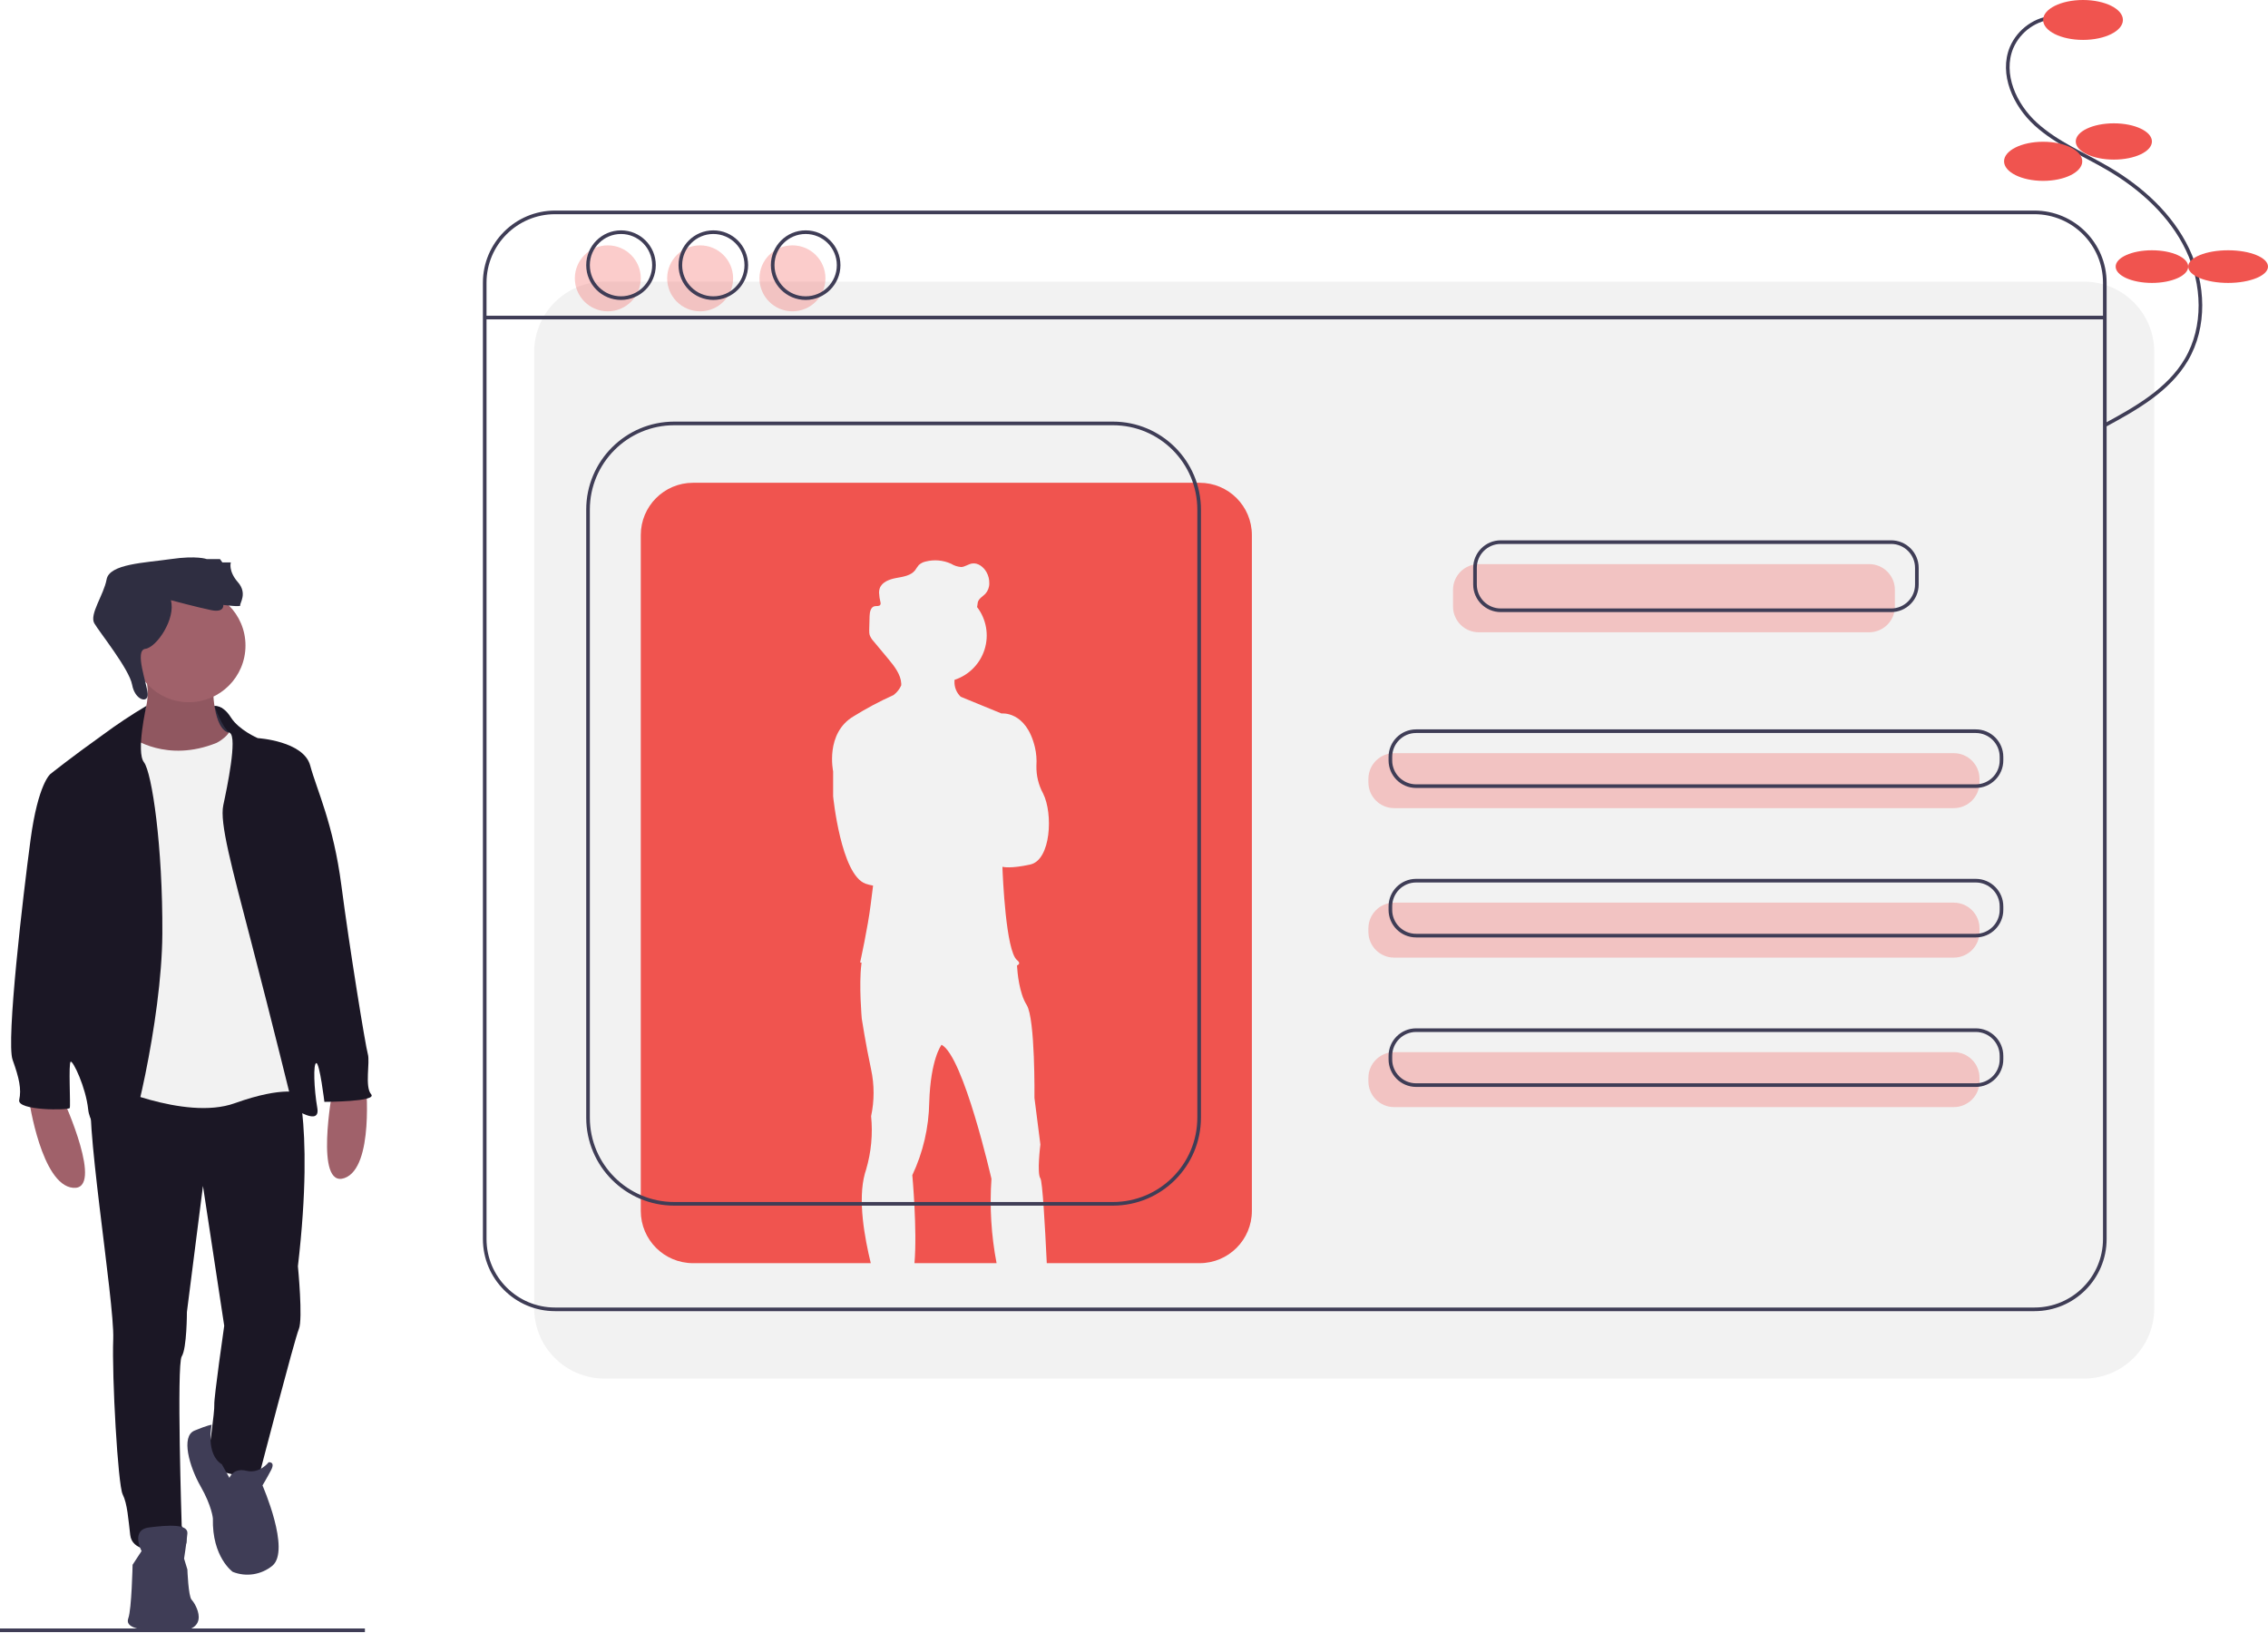
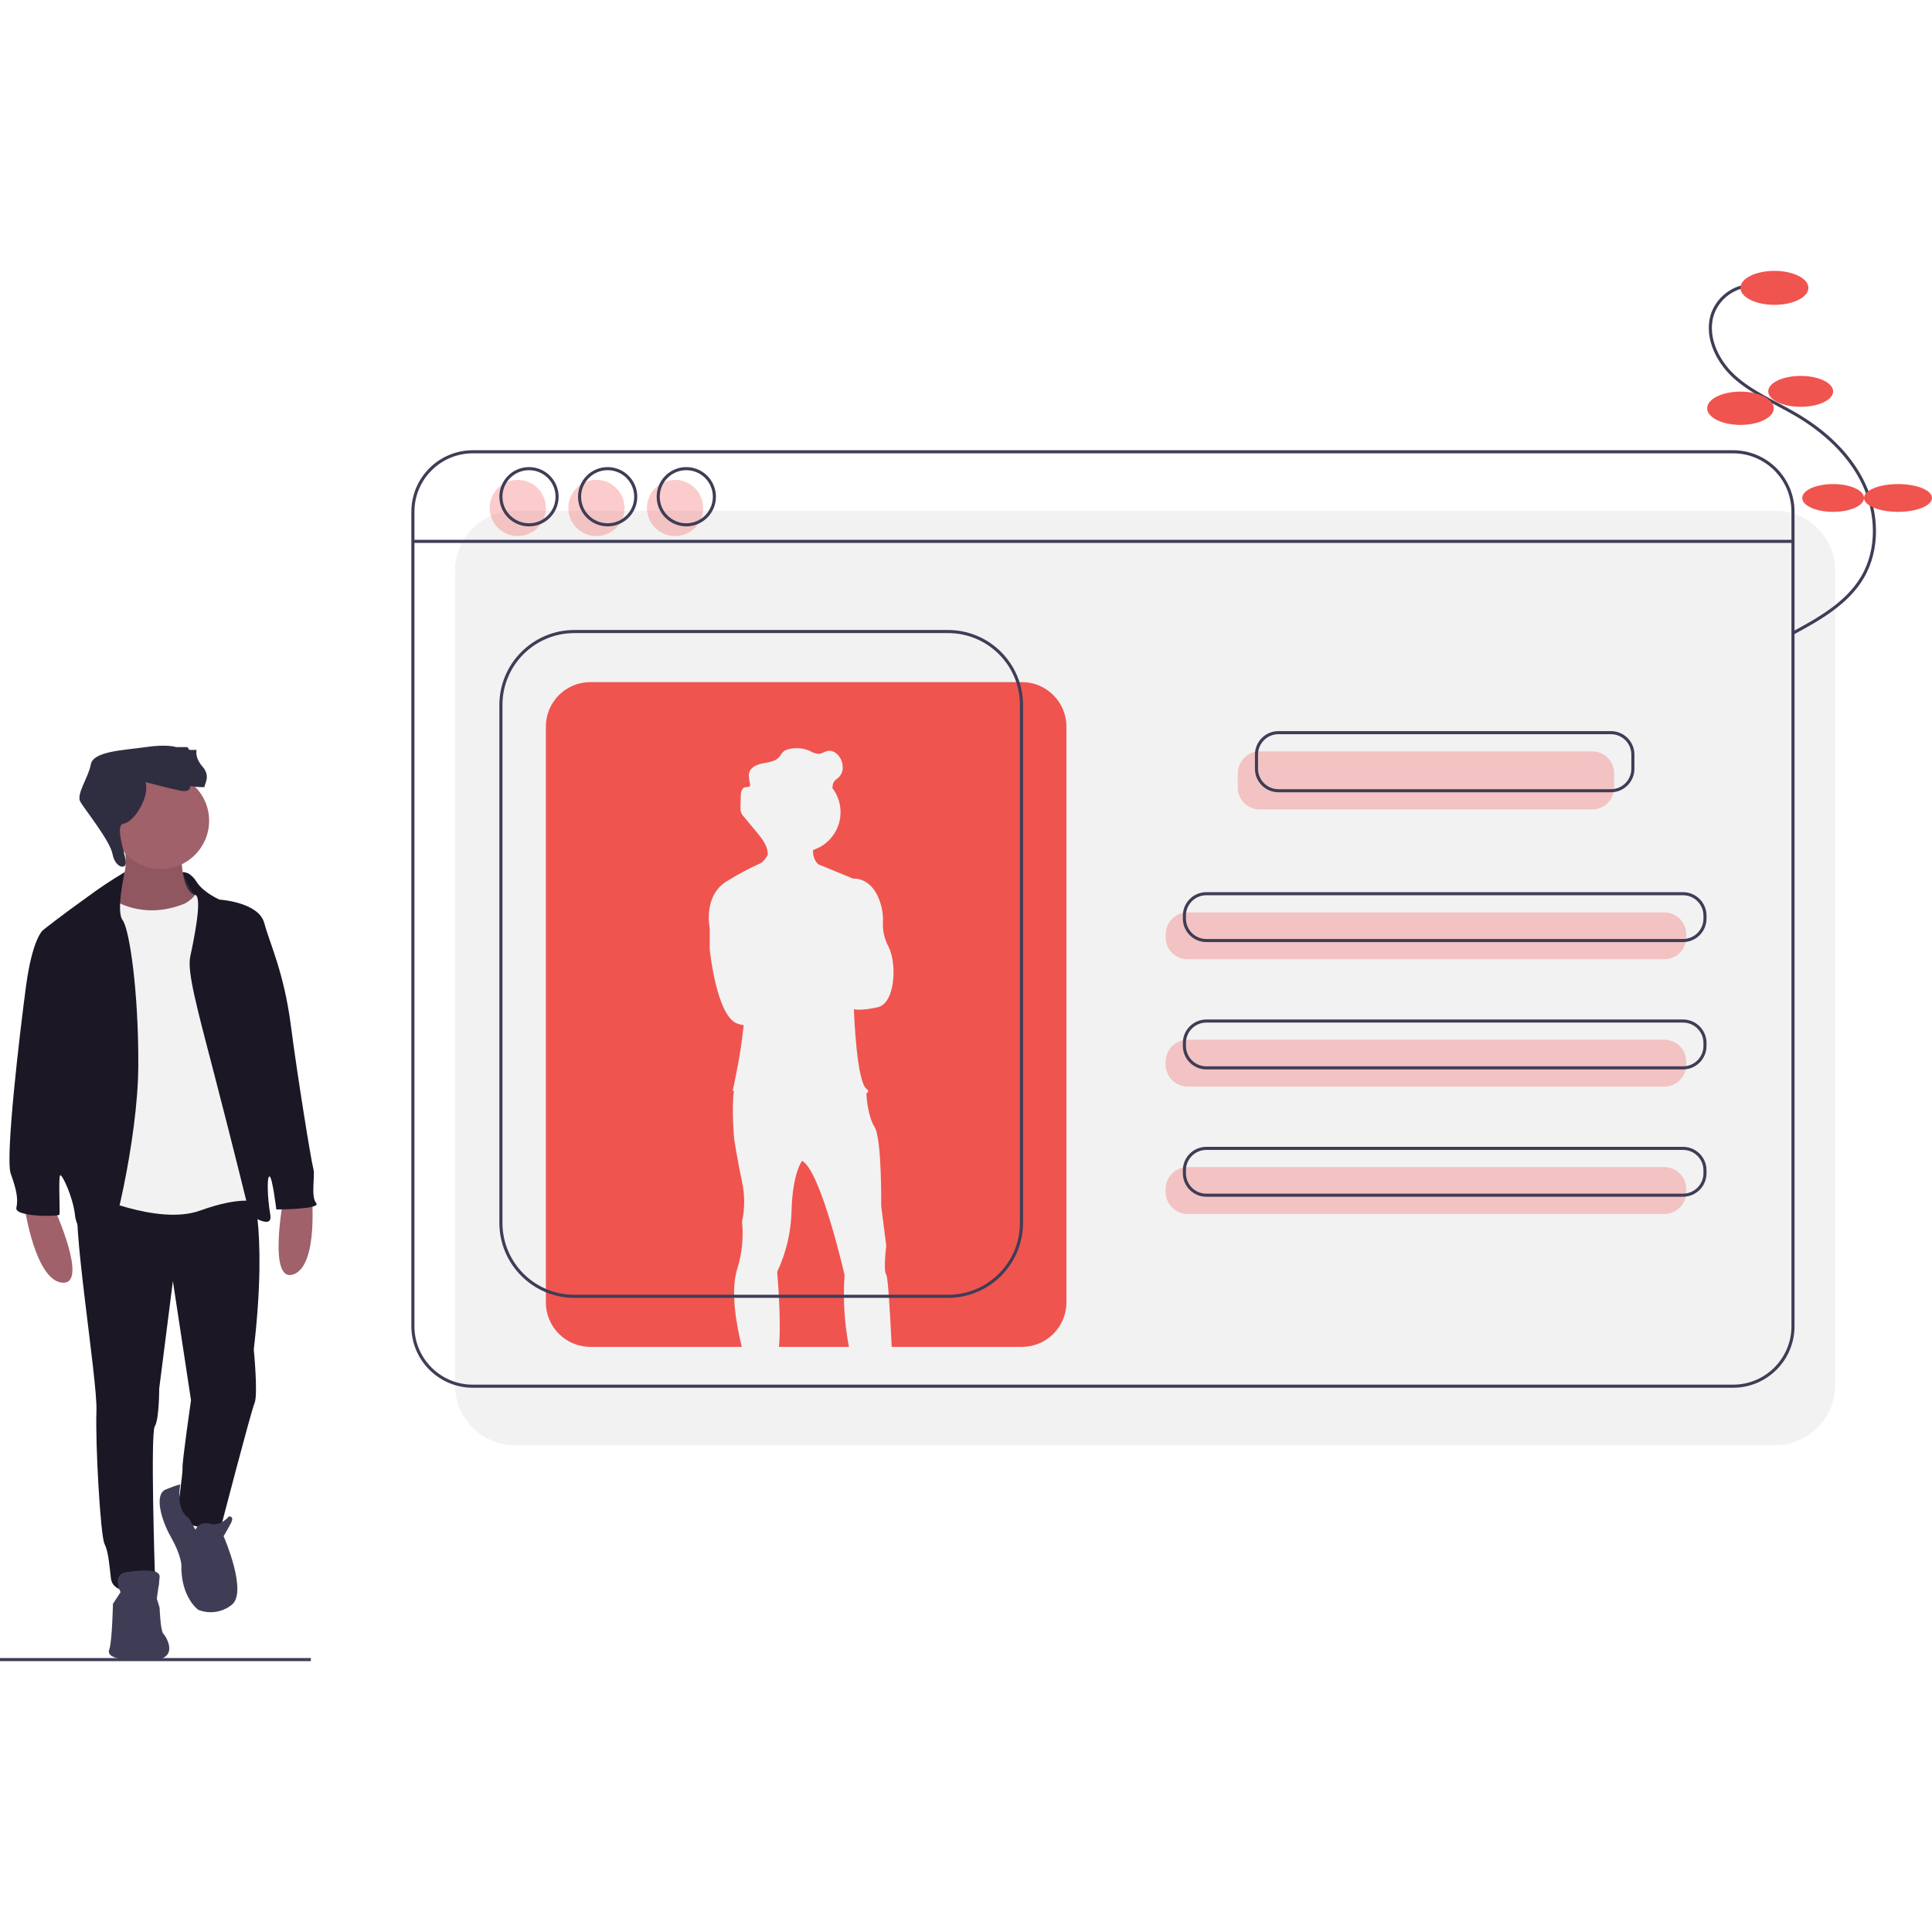
- <svg xmlns="http://www.w3.org/2000/svg" width="625.289" height="449.96" viewBox="0 0 625.289 449.96">
+ <svg xmlns="http://www.w3.org/2000/svg" width="500" height="500" viewBox="0 0 625.289 449.96">
  <line x2="100.605" transform="translate(0 449.46)" fill="none" stroke="#3f3d56" stroke-miterlimit="10" stroke-width="1" />
  <rect width="446.663" height="302.422" rx="19.398" transform="translate(147.272 77.645)" fill="#f2f2f2" />
  <rect width="446.663" height="302.422" rx="19.398" transform="translate(133.635 58.554)" fill="none" stroke="#3f3d56" stroke-miterlimit="10" stroke-width="1" />
  <line x2="446.663" transform="translate(133.635 87.548)" fill="none" stroke="#3f3d56" stroke-miterlimit="10" stroke-width="1" />
  <rect width="121.817" height="18.788" rx="7.093" transform="translate(400.603 155.523)" fill="#f0544f" opacity="0.3" />
  <rect width="168.484" height="15.151" rx="7.093" transform="translate(377.27 207.644)" fill="#f0544f" opacity="0.3" />
  <rect width="168.484" height="15.151" rx="7.093" transform="translate(377.27 248.856)" fill="#f0544f" opacity="0.3" />
  <rect width="168.484" height="15.151" rx="7.093" transform="translate(377.27 290.068)" fill="#f0544f" opacity="0.3" />
  <rect width="121.817" height="18.788" rx="7.093" transform="translate(406.663 149.463)" fill="none" stroke="#3f3d56" stroke-miterlimit="10" stroke-width="1" />
  <rect width="168.484" height="15.151" rx="7.093" transform="translate(383.33 201.584)" fill="none" stroke="#3f3d56" stroke-miterlimit="10" stroke-width="1" />
  <rect width="168.484" height="15.151" rx="7.093" transform="translate(383.33 242.795)" fill="none" stroke="#3f3d56" stroke-miterlimit="10" stroke-width="1" />
  <rect width="168.484" height="15.151" rx="7.093" transform="translate(383.33 284.007)" fill="none" stroke="#3f3d56" stroke-miterlimit="10" stroke-width="1" />
  <circle cx="9.091" cy="9.091" r="9.091" transform="translate(158.484 67.645)" fill="#f0544f" opacity="0.3" />
  <circle cx="9.091" cy="9.091" r="9.091" transform="translate(183.938 67.645)" fill="#f0544f" opacity="0.3" />
  <circle cx="9.091" cy="9.091" r="9.091" transform="translate(209.392 67.645)" fill="#f0544f" opacity="0.3" />
  <circle cx="9.091" cy="9.091" r="9.091" transform="translate(162.12 64.009)" fill="none" stroke="#3f3d56" stroke-miterlimit="10" stroke-width="1" />
  <circle cx="9.091" cy="9.091" r="9.091" transform="translate(187.574 64.009)" fill="none" stroke="#3f3d56" stroke-miterlimit="10" stroke-width="1" />
  <circle cx="9.091" cy="9.091" r="9.091" transform="translate(213.029 64.009)" fill="none" stroke="#3f3d56" stroke-miterlimit="10" stroke-width="1" />
  <path d="M522.749,614.24a90.366,90.366,0,0,1-1.414-23.249s-7.7-33.81-13.751-36.964l0,0c-.093.119-3.031,3.972-3.4,15.893a49.015,49.015,0,0,1-4.666,20.058s1.388,15.1.594,24.259Z" transform="translate(-247.992 -265.991)" fill="#f0544f" />
  <path d="M530.076,298.379H390.407A14.407,14.407,0,0,0,376,312.786V499.122a14.407,14.407,0,0,0,14.407,14.407h49c-1.636-6.787-3.671-17.388-1.611-24.759v0c.1-.344.2-.683.313-1.012A38.482,38.482,0,0,0,439.5,473a30.672,30.672,0,0,0,0-12.868c-1.514-7.064-2.573-14-2.573-14s-.834-9.335-.106-15.057c.016-.126.035-.245.053-.367l-.4-.092s2.145-9.714,2.9-15.9c.179-1.459.414-3.309.669-5.282a12.683,12.683,0,0,1-2.056-.521c-6.812-2.4-8.957-24.1-8.957-24.1V377.94s-2.271-10.534,5.677-15.2a92.425,92.425,0,0,1,10.925-5.81c.058-.042.115-.08.175-.126a6.7,6.7,0,0,0,1.994-2.566q.016-.26.007-.516c-.129-2.465-1.845-4.706-3.473-6.662l-4.166-5a4.892,4.892,0,0,1-1.073-1.736,4,4,0,0,1-.113-1.093q0-.2,0-.408.034-1.866.1-3.731c.039-1.086.313-2.457,1.376-2.68.553-.116,1.286.086,1.578-.4a.948.948,0,0,0,.071-.643c0,.016,0,.033-.009.049,0-.02-.007-.041-.011-.061a13.6,13.6,0,0,1-.394-2.658,3.539,3.539,0,0,1,.171-1.194c.616-1.8,2.738-2.543,4.613-2.883s3.98-.633,5.156-2.132a16.326,16.326,0,0,1,1.023-1.439,4.018,4.018,0,0,1,1.919-.968,10.6,10.6,0,0,1,6.973.619,6.144,6.144,0,0,0,2.813.908c1.033-.065,1.916-.793,2.936-.97,1.648-.286,3.223.949,4.036,2.411a5.97,5.97,0,0,1,.747,3.044,4.189,4.189,0,0,1-1.069,2.873c-.709.752-1.768,1.269-2.062,2.26-.12.4-.092.838-.2,1.245-.013.051-.035.1-.052.148.019.025.041.049.06.075a12.867,12.867,0,0,1-6.262,20.012c0,.128-.01.255-.009.384a5.559,5.559,0,0,0,1.721,4.282l11.241,4.61s6.767-.82,9.209,9.278a17.467,17.467,0,0,1,.418,5.126,15.292,15.292,0,0,0,1.853,7.673c2.775,5.551,2.145,18.292-3.532,19.554-5.377,1.195-7.469.693-7.675.636l-.012.223c.089,2.391.94,23.011,4.029,25.506.854.69.691,1.156-.01,1.47l0,0s.006.132.019.371c.093,1.508.57,7.251,2.638,10.519,2.4,3.785,2.146,25.61,2.146,25.61l1.639,12.868s-1.009,7.948,0,9.335c.573.787,1.267,12.972,1.761,23.375h42.139a14.407,14.407,0,0,0,14.407-14.407V312.786a14.407,14.407,0,0,0-14.407-14.407Z" transform="translate(-199.335 -165.28)" fill="#f0544f" />
  <rect width="168.484" height="215.15" rx="23.772" transform="translate(162.12 116.736)" fill="none" stroke="#3f3d56" stroke-miterlimit="10" stroke-width="1" />
  <path d="M180.669,400.3s-5.651-1.671-6.863.147,1.653,15,1.653,15l12.452.757-4.346-10.974Z" transform="translate(-119.564 -205.156)" fill="#2f2e41" />
  <path d="M107.264,579.347s11.33,24.874,2.6,24.093-12.111-24.093-12.111-24.093Z" transform="translate(-89.723 -275.966)" fill="#a0616a" />
  <path d="M234.749,573.575s-4.97,26.877,3.306,24.006,5.918-26.308,5.918-26.308Z" transform="translate(-143.107 -272.785)" fill="#a0616a" />
  <path d="M165.432,387.5s-.13,12.5,4.688,13.153-2.735,7.293-2.735,7.293l-8.6,1.693-12.372-.911-5.47-7.032s9.637-4.558,5.47-18.753Z" transform="translate(-106.738 -198.594)" fill="#a0616a" />
  <path d="M165.432,387.5s-.13,12.5,4.688,13.153-2.735,7.293-2.735,7.293l-8.6,1.693-12.372-.911-5.47-7.032s9.637-4.558,5.47-18.753Z" transform="translate(-106.738 -198.594)" opacity="0.1" />
  <path d="M181.532,564.935s6.121,13.153,1.3,54.436c0,0,1.433,14.586.26,17.321s-10.809,39.85-10.809,39.85-12.372,2.735-14.065-5.47c0,0,1.693-11.721,1.563-13.544s2.735-21.748,2.735-21.748l-5.86-38.548L152.23,632s0,10.028-1.433,12.242,0,46.753,0,46.753,4.037,6.772-2.084,6.9-11.59-.13-12.111-4.428-.781-8.6-2.084-11.2-3-32.427-2.6-42.846-8.6-63.943-5.73-69.543S181.532,564.935,181.532,564.935Z" transform="translate(-100.699 -270.279)" fill="#1b1725" />
  <circle cx="15.628" cy="15.628" r="15.628" transform="translate(36.425 162.342)" fill="#a0616a" />
  <path d="M139.354,411.439s9.507,7.032,23.311,1.432c0,0,4.558-2.214,4.167-5.6s9.507,27.218,9.507,27.218l10.028,53.264-.521,21.748s-4.428-2.214-18.232,2.735-36.334-5.6-36.334-5.6l.781-55.869.781-32.557,2.084-7.163S135.968,409.095,139.354,411.439Z" transform="translate(-102.928 -208.075)" fill="#f2f2f2" />
  <path d="M182.063,399.886s2.3-.374,4.514,3.143,7.423,5.73,7.423,5.73,12.632.781,14.456,7.553,6.381,16.018,8.6,33.078,6.642,44.278,7.293,46.492-.912,8.986.912,11.069-12.893,2.084-12.893,2.084-1.3-10.679-2.214-10.679-.651,7.163.26,12.372-6.642,0-6.642,0-5.86-23.832-11.46-45.32-8.855-33.339-7.814-38.157,3.907-18.623,1.823-19.925S182.063,399.886,182.063,399.886Z" transform="translate(-122.934 -205.263)" fill="#1b1725" />
  <path d="M126.841,399.874a141.86,141.86,0,0,0-12,7.973c-8.6,6.121-14.456,10.809-14.456,10.809s-3.386,2.6-5.47,18.1-6.772,55.608-4.949,60.687,2.474,8.074,1.823,11.07,13.674,2.865,13.935,2.214-.391-12.5.26-12.763,4.167,7.032,4.818,13.153,8.2,10.939,9.9,10.939,10.418-35.292,10.549-59.385-2.865-44.408-5.079-47.273S126.841,399.874,126.841,399.874Z" transform="translate(-86.492 -205.263)" fill="#1b1725" />
  <path d="M181.336,741.518s1.042-2.865,4.688-1.953,6.121-2.344,6.121-2.344,1.953-.26.651,2.214-2.344,4.167-2.344,4.167,7.814,17.842,2.735,22.139a10.89,10.89,0,0,1-10.939,1.693s-5.73-4.037-5.47-14.716c0,0-.26-3.386-3.386-8.856s-5.47-13.8-1.693-15.367,4.749-1.621,4.749-1.621-1.767,8.083,2.8,10.908Z" transform="translate(-118.084 -334.083)" fill="#3f3d56" />
  <path d="M146.432,779.8s-3.126-5.86,2.084-6.511,10.809-1.042,10.549,1.693-.912,6.9-.912,6.9l.912,3s.26,7.423,1.172,8.335,5.86,8.725-4.688,8.725-13.674-1.172-12.763-3.646,1.172-14.716,1.172-14.716Z" transform="translate(-107.402 -352.183)" fill="#3f3d56" />
  <path d="M148.31,344.122s7.293,1.953,11.07,2.735,3.386-1.433,3.386-1.433,4.949.651,4.688.13,2.084-3.256-.651-6.381-1.953-5.47-1.953-5.47h-2.344l-.651-.912h-3.646s-2.735-1.042-9.9,0-16.93,1.3-17.711,5.6-4.819,9.637-3.386,12.111,9.637,12.632,10.418,16.93,4.43,5.252,4.3,2.561-3.778-12.068-.652-12.459S149.743,349.2,148.31,344.122Z" transform="translate(-101.206 -178.655)" fill="#2f2e41" />
  <path d="M1010.9,86.584a13.928,13.928,0,0,0-12.006,8.394c-3,7.257.863,15.781,6.666,21.073s13.257,8.316,20.029,12.292c9.1,5.34,17.271,12.753,21.822,22.269s5.036,21.3-.315,30.394c-4.966,8.438-14,13.488-22.607,18.145" transform="translate(-444.309 -81.844)" fill="none" stroke="#3f3d56" stroke-miterlimit="10" stroke-width="1" />
  <ellipse cx="11" cy="5.5" rx="11" ry="5.5" transform="translate(563.289)" fill="#f0544f" />
  <ellipse cx="10.5" cy="5" rx="10.5" ry="5" transform="translate(572.289 34)" fill="#f0544f" />
  <path d="M10.781,0c5.954,0,10.781,2.413,10.781,5.39s-4.827,5.39-10.781,5.39S0,8.367,0,5.39,4.827,0,10.781,0Z" transform="translate(552.519 39.081)" fill="#f0544f" />
  <ellipse cx="10" cy="4.5" rx="10" ry="4.5" transform="translate(583.289 69)" fill="#f0544f" />
  <ellipse cx="11" cy="4.5" rx="11" ry="4.5" transform="translate(603.289 69)" fill="#f0544f" />
</svg>
